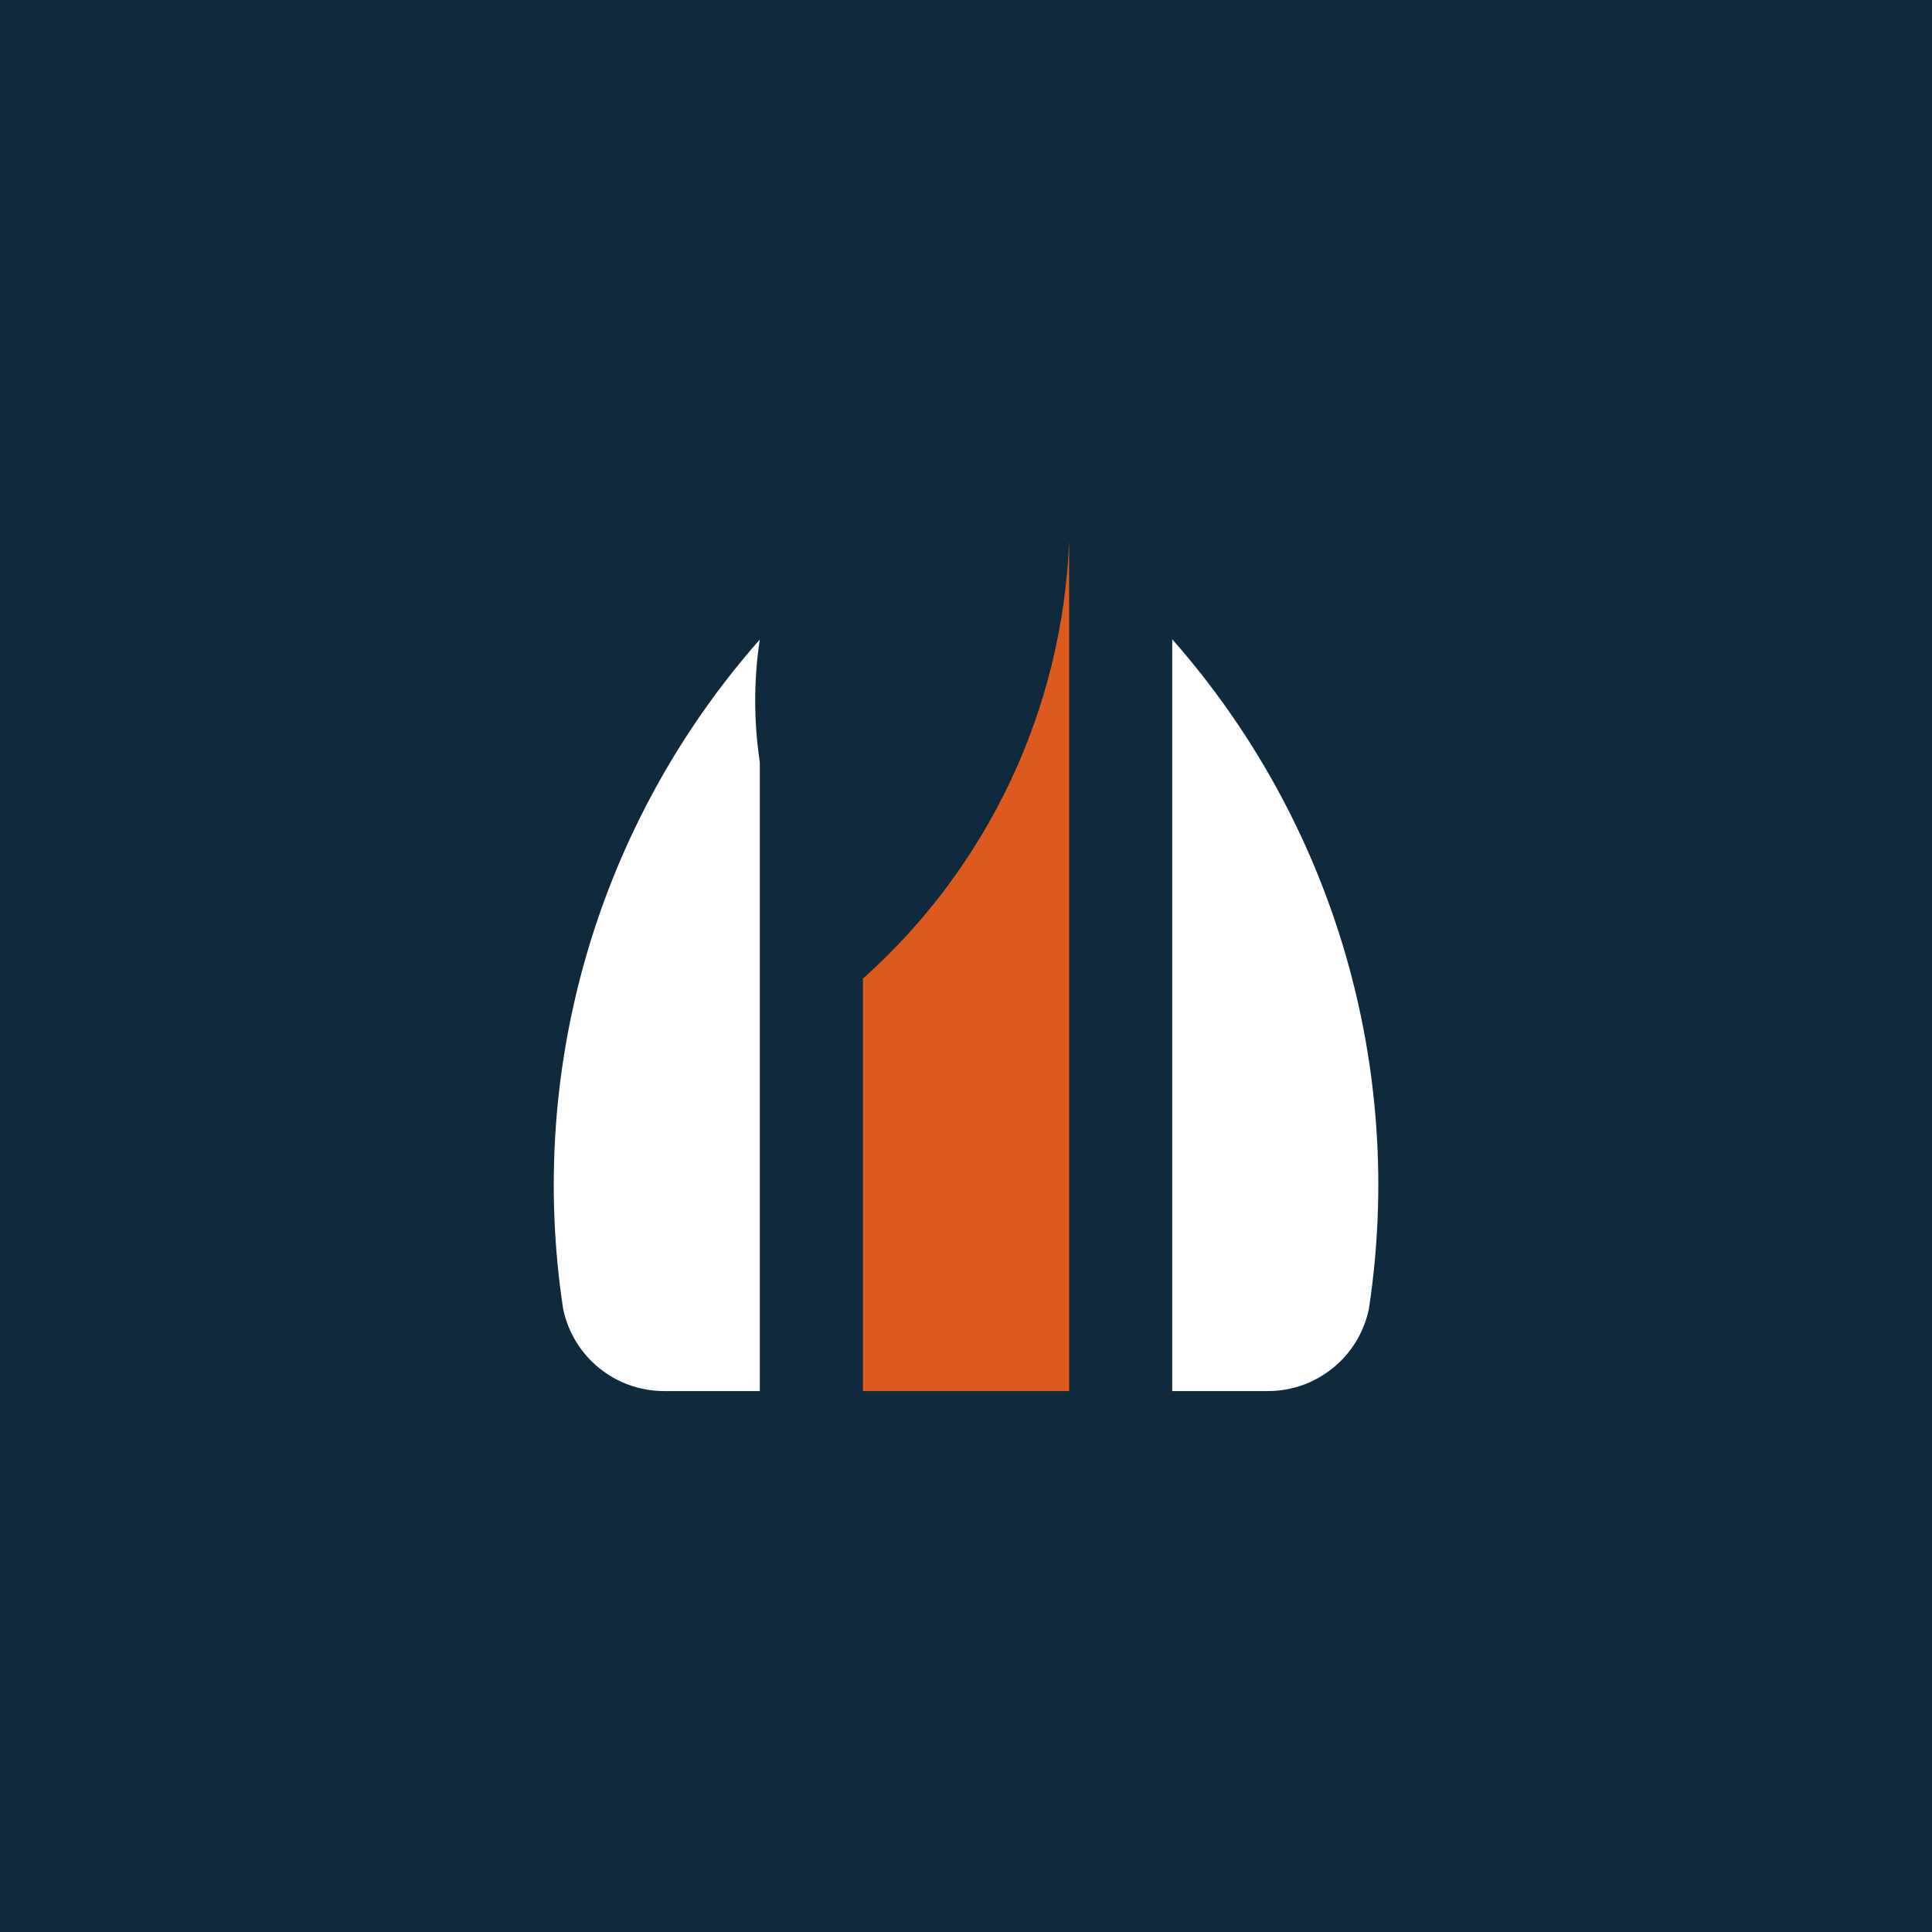
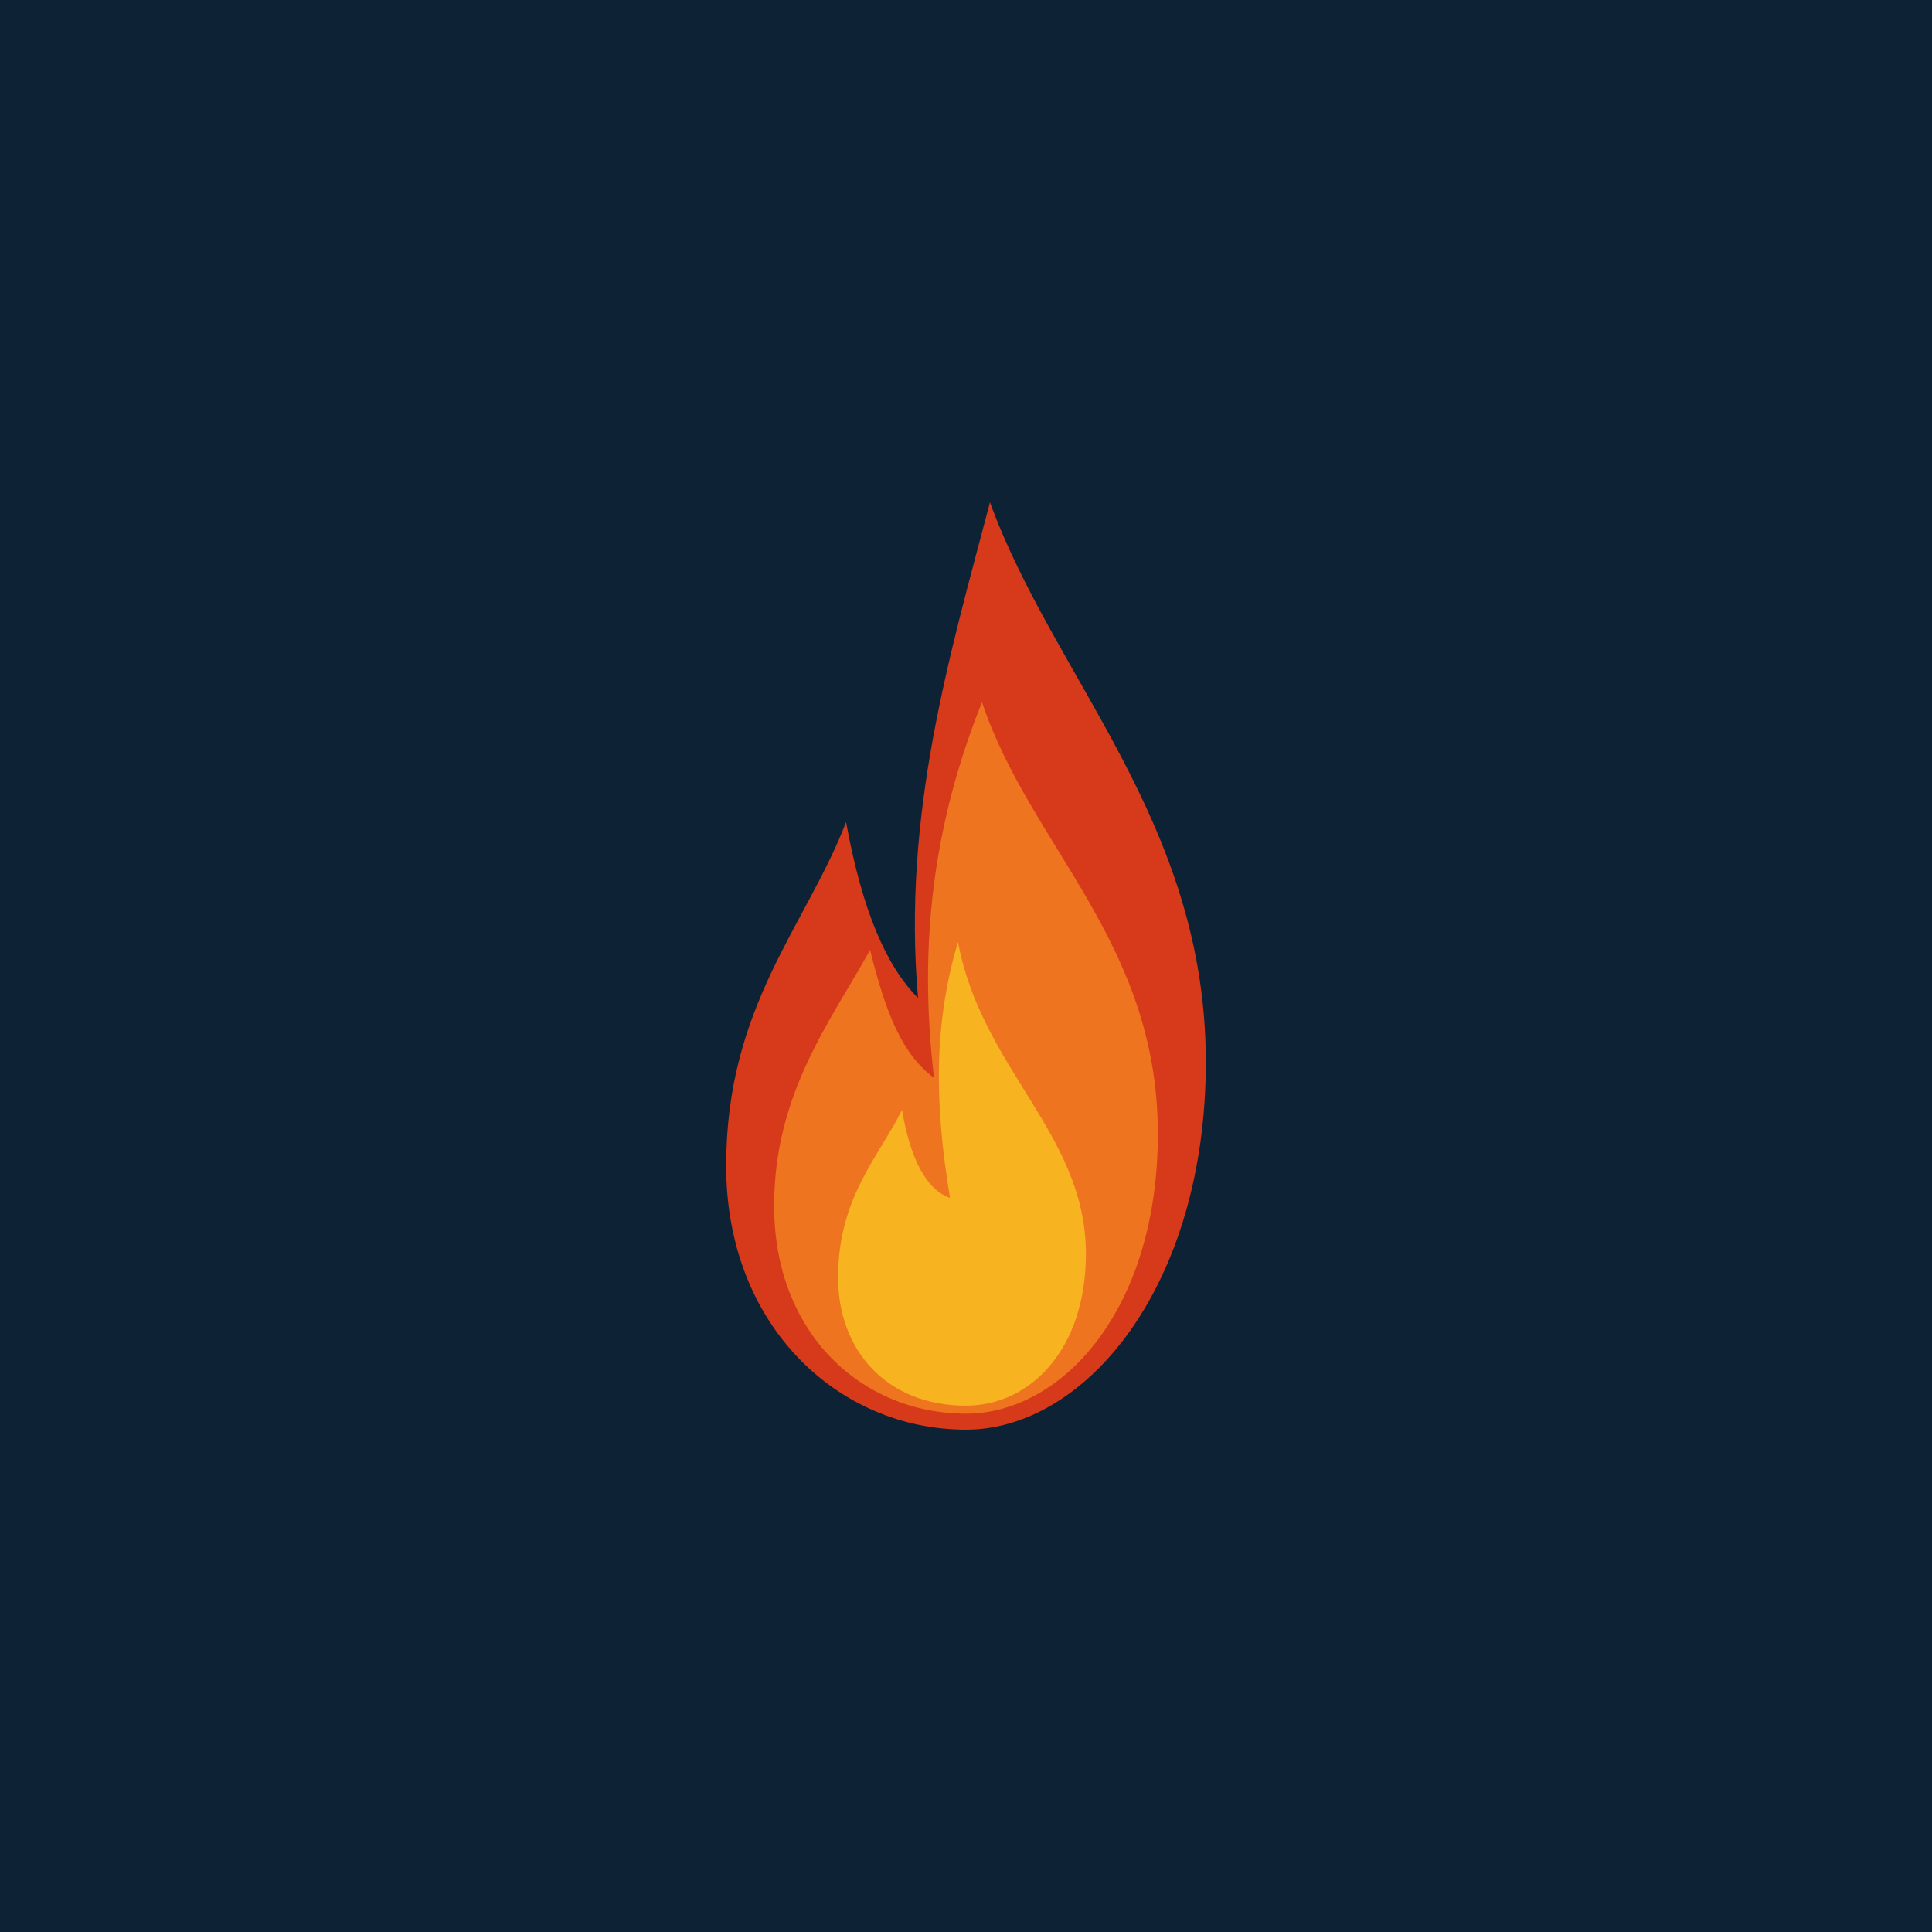
<svg xmlns="http://www.w3.org/2000/svg" viewBox="0 0 1024 1024" role="img" aria-label="SAFI">
-   <rect width="1024" height="1024" fill="#0F2A3D" />
-   <g transform="translate(238.768 245.462) scale(4.554)">
-     <path fill="#FFFFFF" d="M13.11 98.431 A12 12 0 0 0 24.862 108 L36 108 L36 34.805 A48 48 0 0 1 35.995 20.538 A96 96 0 0 0 13.11 98.431Z M106.89 98.431 A96 96 0 0 0 84 20.502 L84 108 L95.138 108 A12 12 0 0 0 106.89 98.431Z" />
-     <path fill="#DD5A1E" d="M72 9.06 A96 96 0 0 0 72 9.06 A72 72 0 0 1 48 60 L48 108 L72 108 L72 9.06Z" />
+   <rect width="1024" height="1024" fill="#0E2236" />
+   <g transform="translate(342.51 262.00) scale(2.1186)">
+     <path fill="#D63A1A" d="M86 2C102 46 140 82 140 142C140 198 110 234 80 234C48 234 20 208 20 168C20 128 40 108 50 82C54 104 60 118 68 126C64 80 76 40 86 2Z" />
+     <path fill="#EE7420" d="M84 52C96 88 128 112 128 160C128 204 104 230 80 230C54 230 32 210 32 178C32 150 46 132 56 114C60 130 64 140 72 146C68 112 72 82 84 52Z" />
+     <path fill="#F8B320" d="M78 112C84 144 110 160 110 190C110 214 96 228 80 228C60 228 48 214 48 196C48 176 58 166 64 154C66 166 70 174 76 176C72 152 72 132 78 112Z" />
  </g>
</svg>
